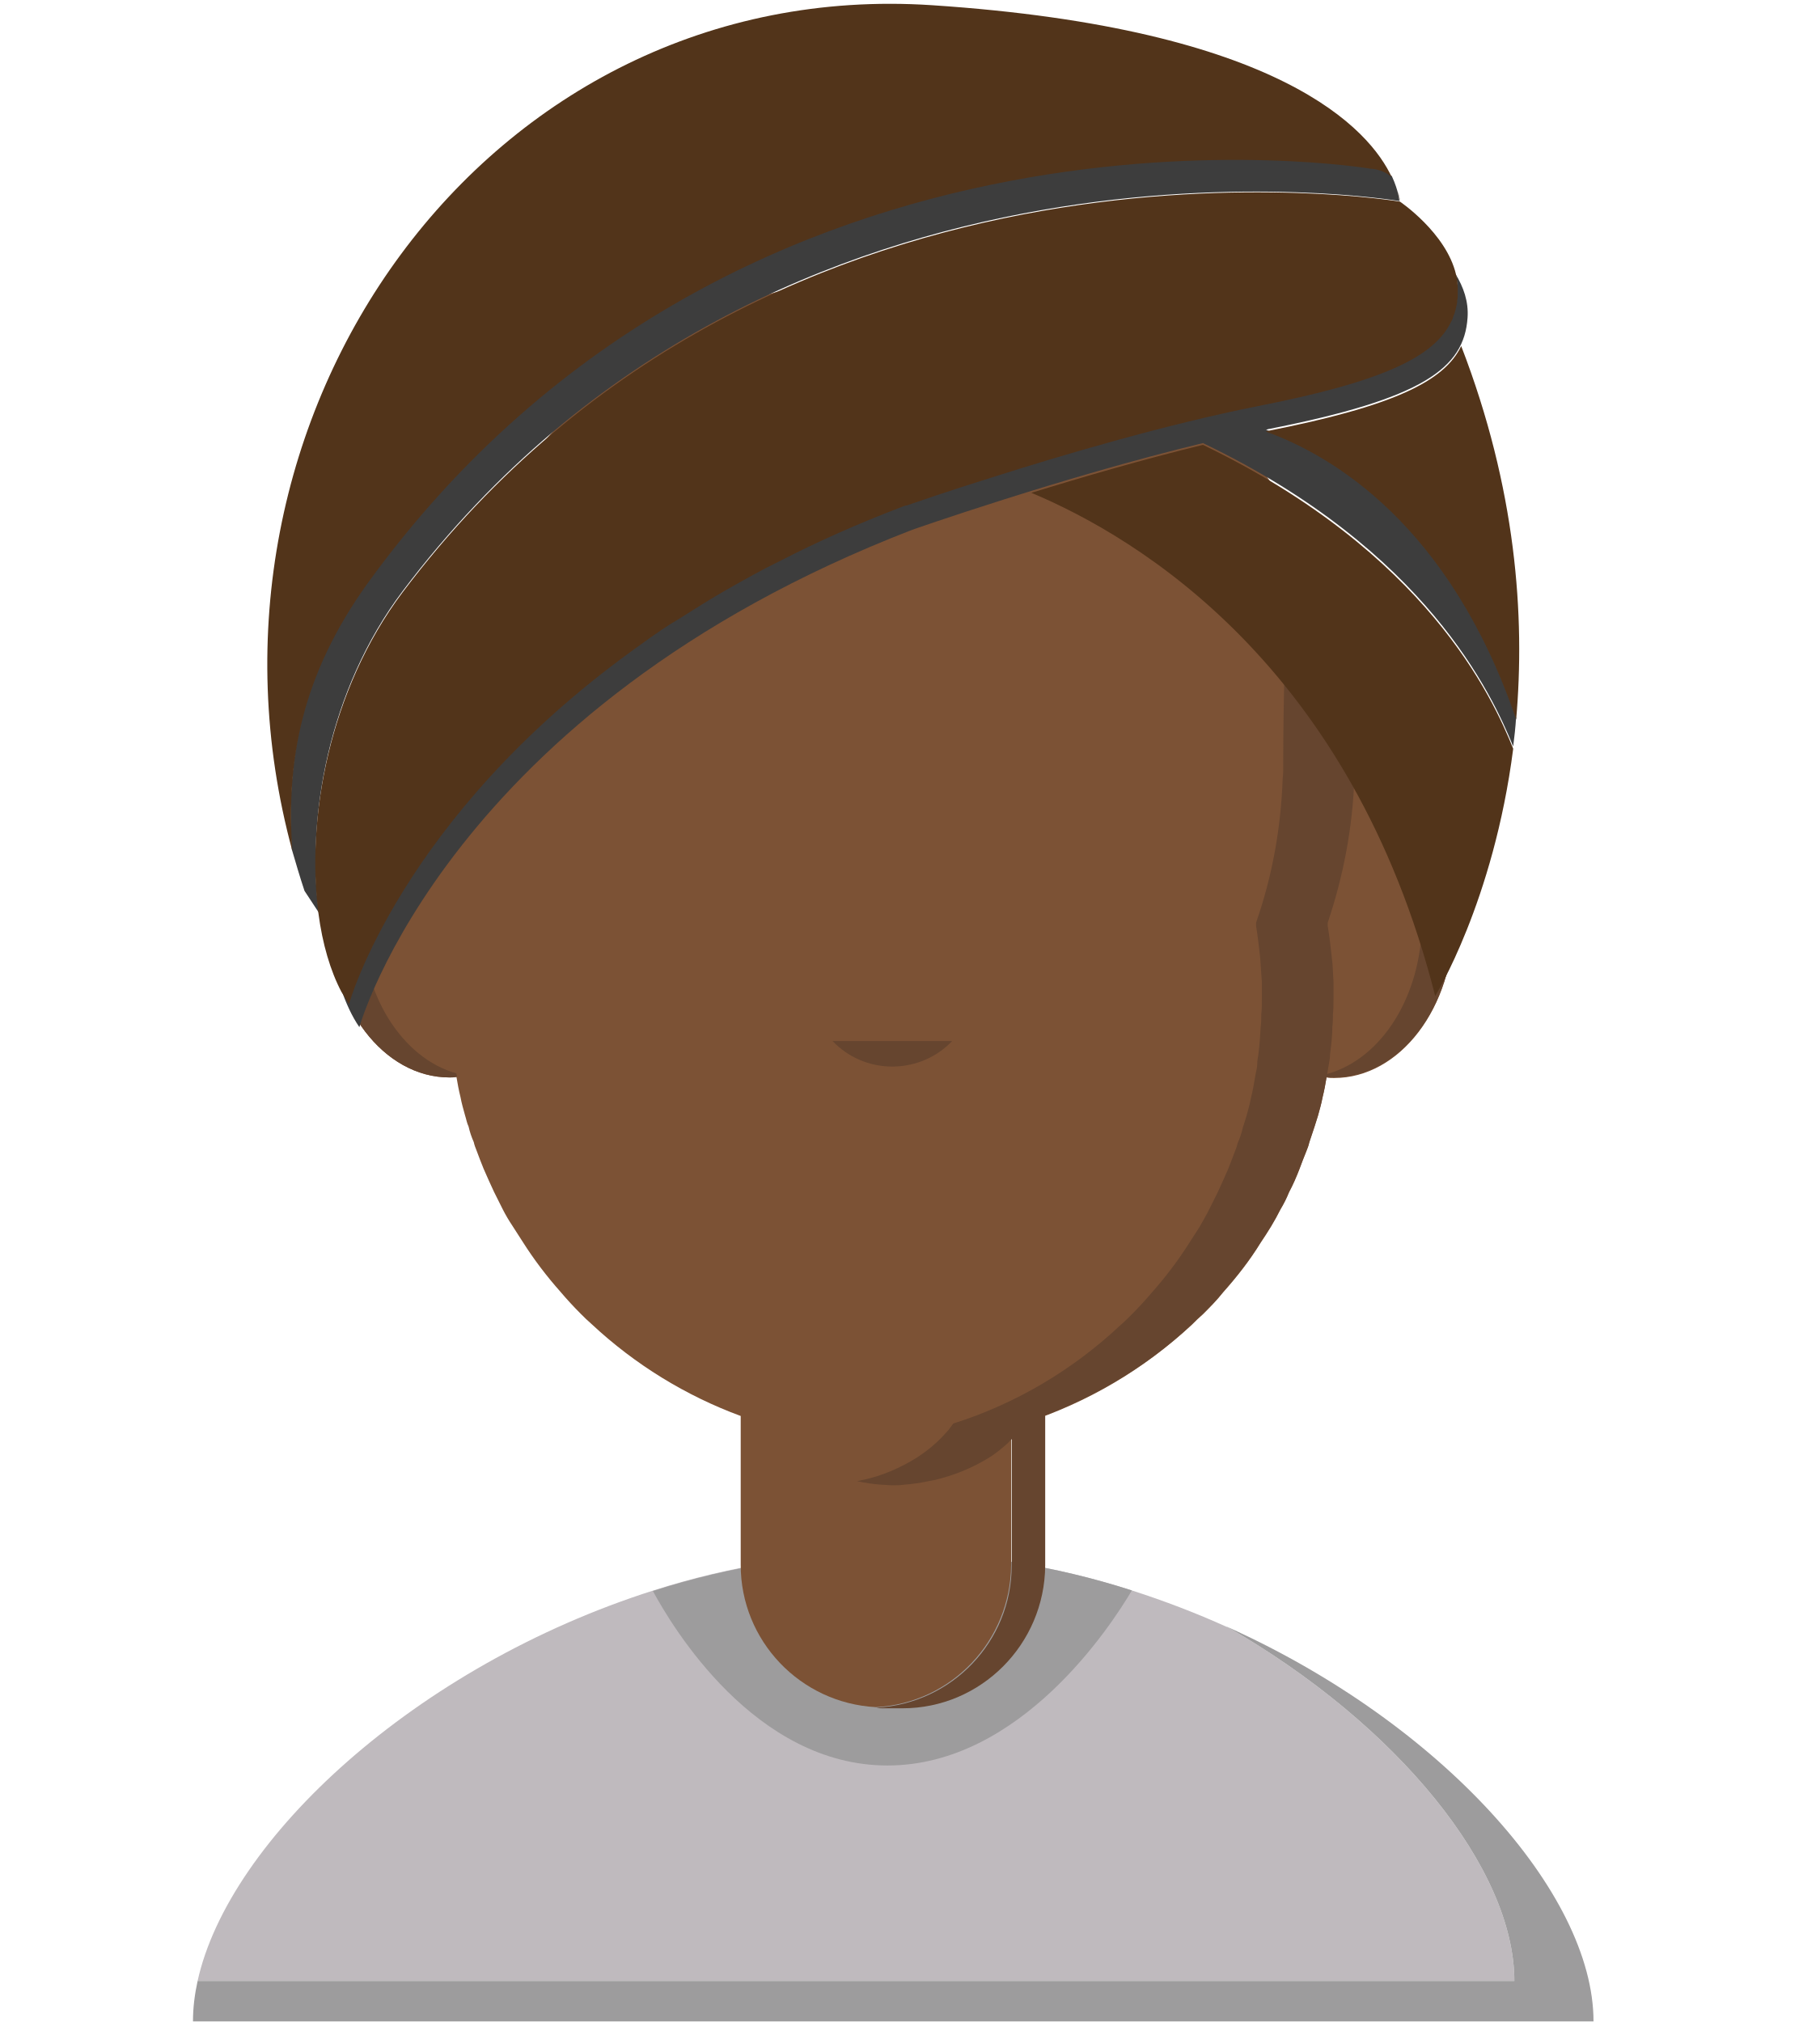
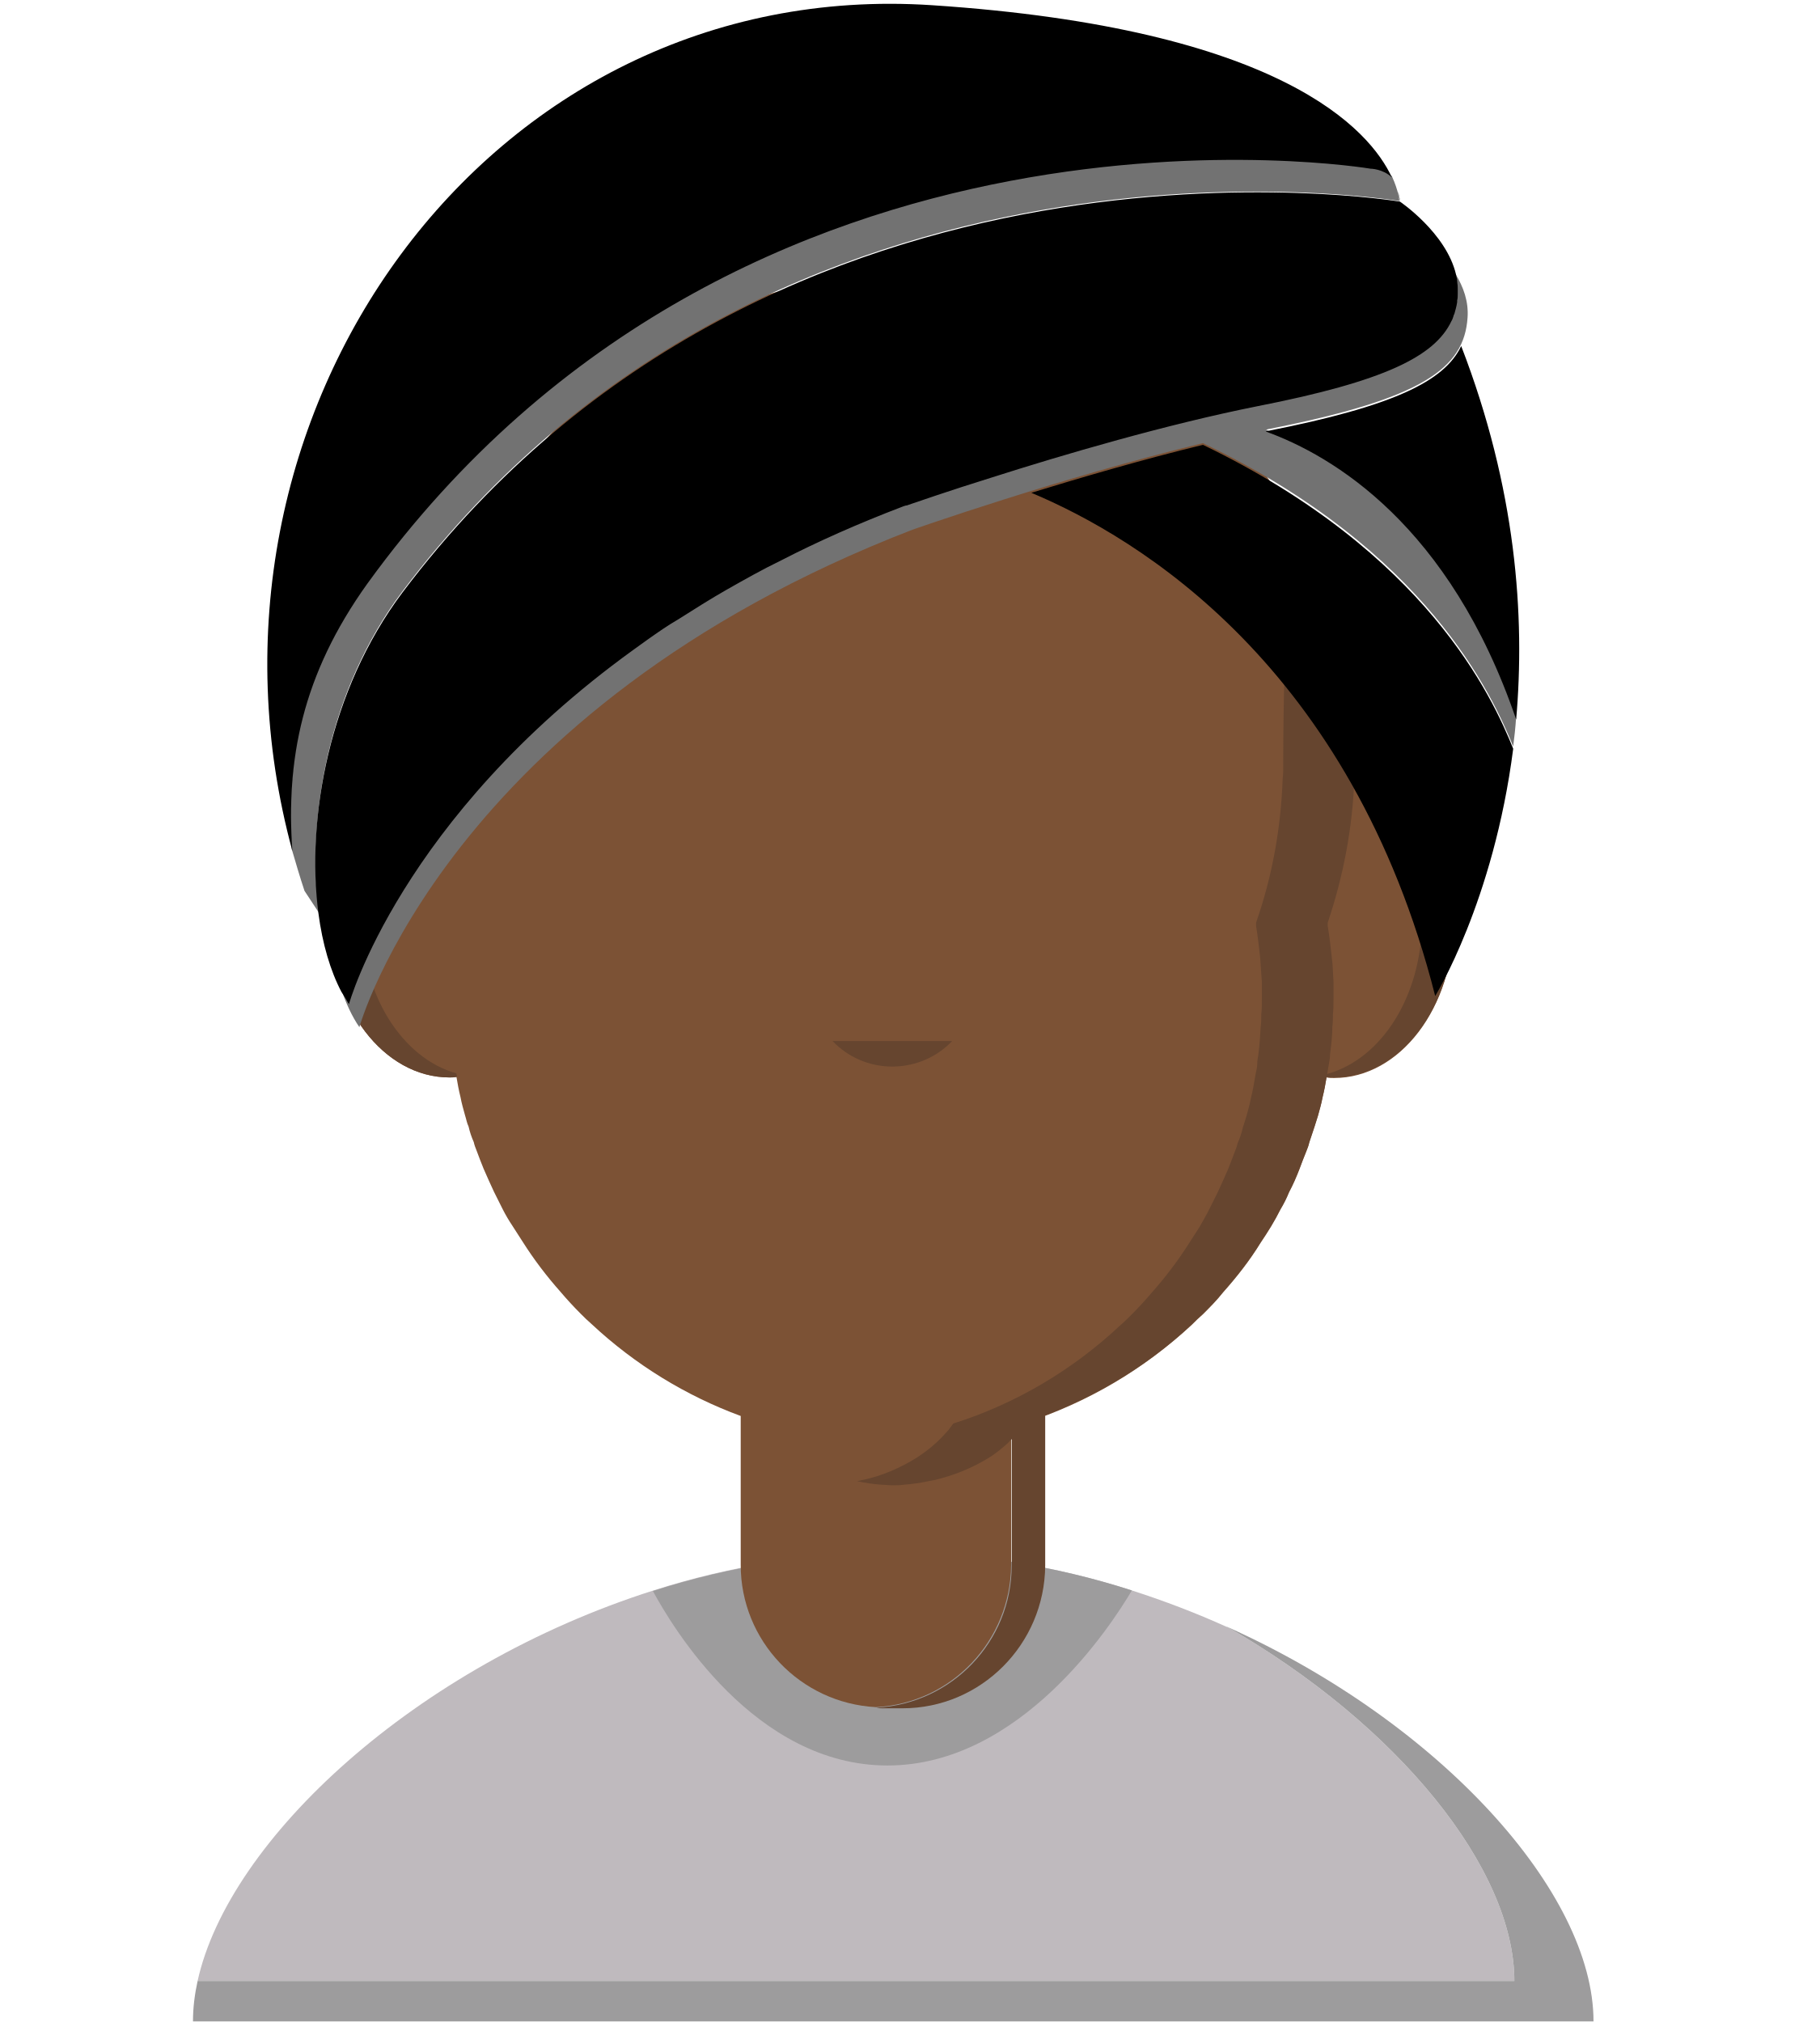
<svg xmlns="http://www.w3.org/2000/svg" version="1.1" id="adult20" x="0px" y="0px" viewBox="0 0 315 350" style="enable-background:new 0 0 315 350;" xml:space="preserve">
  <style type="text/css">
		.st0{fill:#BFBABE;}
		.st1{fill:#9D9C9D;}
		.st2{fill:#7C5235;}
		.st3{fill:#66452F;}
		.st4{fill:#3D3D3D;}
		.st5{fill:#52341A;}
		.st6{display:none;}
		.st7{display:inline;}
		.st9{fill:#727272;}
	</style>
  <path id="shirt" class="st0" d="M262.1,342.9H34.2c5.4-24.5,37.7-54.5,78.9-67.6c13.4-4.3,27.4-6.5,41.5-6.6c14,0.1,28,2.3,41.3,6.6  c5.6,1.8,11.1,3.9,16.4,6.3c0,0,0,0,0.1,0C242,298.6,262.1,323.5,262.1,342.9" />
  <path id="Tracé_9712_6_" class="st1" d="M275.8,349.9H33.4c0-2.4,0.3-4.7,0.8-7h227.9c0-19.4-20.1-44.3-49.7-61.3   C249.3,298.2,275.8,327.6,275.8,349.9" />
  <path id="Tracé_9714_6_" class="st1" d="M195.9,275.3c-3.6,6.1-19.3,30.3-42.3,30.3s-37.3-24.1-40.6-30.2   c13.4-4.3,27.4-6.5,41.5-6.6C168.6,268.8,182.6,271,195.9,275.3" />
  <path id="face" class="st2" d="M234.5,132.5L234.5,132.5L234.5,132.5L234.5,132.5c0-0.3,0-0.6,0-0.9c0-46.2-35.9-83.7-80.1-83.7  s-80.1,37.5-80.1,83.7c0,0.3,0,0.6,0,0.9l0,0l0,0c-9.8,2.2-17.2,13.3-17.2,26.8c0,15,9.3,27.2,20.7,27.2c0.4,0,0.8,0,1.2-0.1  c0.2,1.2,0.4,2.3,0.7,3.5c0.2,1.1,0.5,2.1,0.8,3.2c0.2,0.6,0.3,1.3,0.6,1.9c0.2,0.9,0.5,1.8,0.9,2.7c0.1,0.5,0.3,1,0.5,1.5  c0.4,1.1,0.8,2.1,1.2,3.1c0.6,1.4,1.2,2.7,1.8,4c0.5,1,1,2,1.5,3s1.1,2,1.7,2.9s1.2,1.9,1.8,2.8c1.9,3,4.1,5.9,6.5,8.6  c1.1,1.3,2.3,2.6,3.5,3.8c0.6,0.6,1.2,1.2,1.9,1.8c7.5,7,16.3,12.4,25.8,15.9v25.8c0,13.1,10.3,23.9,23.4,24.6  c13.1-0.7,23.3-11.5,23.4-24.6V249c0.5-0.5,0.9-0.9,1.4-1.4l0,0c0.1,0,0.1-0.1,0.1-0.1c0.3-0.4,0.6-0.8,0.9-1.2  c10.8-3.5,20.6-9.3,28.9-17c0.6-0.6,1.2-1.2,1.9-1.8c1.2-1.2,2.4-2.4,3.5-3.8c2.4-2.7,4.6-5.5,6.5-8.6c0.6-0.9,1.2-1.8,1.8-2.8  s1.1-1.9,1.6-2.9c0.6-1,1.1-2,1.5-3c0.7-1.3,1.3-2.7,1.8-4c0.4-1.1,0.8-2.1,1.2-3.1c0.2-0.5,0.4-1,0.5-1.5c0.3-0.9,0.6-1.8,0.9-2.7  c0.2-0.6,0.4-1.3,0.6-1.9c0.3-1.1,0.6-2.1,0.8-3.2c0.3-1.2,0.5-2.3,0.7-3.5l0,0c0.4,0.1,0.8,0.1,1.3,0.1c11.4,0,20.7-12.2,20.7-27.2  C251.7,145.9,244.2,134.7,234.5,132.5z" />
  <path id="Tracé_9710_6_" class="st3" d="M57.1,159.3c0,15,9.3,27.2,20.7,27.2c0.4,0,0.8,0,1.3-0.1c0-0.2-0.1-0.4-0.1-0.6   c-9.3-2.6-16.4-13.5-16.4-26.6c0-2.8,0.3-5.6,1-8.3c1.4-6.6,5.2-12.4,10.7-16.2c0-0.7-0.1-1.5-0.1-2.3l0,0   c-7.7,1.8-13.9,9-16.2,18.5C57.5,153.7,57.1,156.5,57.1,159.3" />
  <path class="st3" d="M250.7,151c-2.3-9.5-8.5-16.8-16.2-18.5l0,0c0,0.8,0,1.5-0.1,2.3c5.5,3.8,9.4,9.6,10.7,16.2   c0.7,2.7,1,5.5,1,8.3c0,13.1-7,24-16.4,26.6c0.1-0.6,0.2-1.2,0.3-1.7c0.1-0.6,0.2-1.1,0.2-1.7c0.2-1.6,0.4-3.2,0.4-4.8   c0.1-0.7,0.1-1.4,0.1-2.1c0.1-0.9,0.1-1.9,0.1-2.8s0-1.9,0-2.8c-0.1-1.4-0.1-2.9-0.3-4.3c-0.2-1.8-0.4-3.6-0.7-5.4v-0.4v-0.2   c2.7-8,4.3-16.4,4.6-24.9c0-0.7,0.1-1.5,0.1-2.3l0,0v-0.9c0-16.6-4.7-32.9-13.7-46.9c2.7,11,1.3,26.4,1.3,46.9v0.9l0,0   c0,0.8,0,1.5-0.1,2.3c-0.3,8.5-1.8,16.9-4.6,24.9v0.2v0.4c0.3,1.8,0.5,3.6,0.7,5.4c0.1,1.4,0.2,2.8,0.3,4.3c0,0.9,0,1.8,0,2.8   c0,0.9,0,1.9-0.1,2.8c0,0.7,0,1.4-0.1,2.1c-0.1,1.6-0.2,3.3-0.4,4.8c-0.1,0.6-0.2,1.1-0.2,1.7s-0.2,1.2-0.3,1.8l-0.1,0.6   c-0.2,1.2-0.4,2.3-0.7,3.5c-0.2,1.1-0.5,2.1-0.8,3.2c-0.2,0.6-0.4,1.3-0.6,1.9c-0.2,0.9-0.5,1.8-0.9,2.7c-0.1,0.5-0.3,1-0.5,1.5   c-0.4,1.1-0.8,2.1-1.2,3.1c-0.6,1.4-1.2,2.7-1.8,4c-0.5,1-1,2-1.5,3s-1.1,2-1.6,2.9c-0.6,0.9-1.2,1.9-1.8,2.8   c-1.9,3-4.1,5.9-6.5,8.6c-1.1,1.3-2.3,2.6-3.5,3.8c-0.6,0.6-1.2,1.2-1.9,1.8c-8.2,7.7-18.1,13.6-28.9,17c-0.3,0.4-0.6,0.8-0.9,1.2   l-0.1,0.1l0,0c-1.2,1.4-2.5,2.6-4,3.7c-0.4,0.3-0.9,0.6-1.3,0.9c-2.9,1.8-6.1,3.2-9.5,3.9l-0.9,0.2h0.1c1.4,0.3,2.8,0.5,4.2,0.6   c0.6,0,1.2,0.1,1.9,0.1s1.2,0,1.9-0.1c1.4-0.1,2.8-0.3,4.2-0.6c0.4-0.1,0.7-0.1,1.1-0.2c3.4-0.8,6.6-2.1,9.5-3.9   c0.5-0.3,0.9-0.6,1.3-0.9c0.9-0.7,1.8-1.4,2.6-2.3V271c0,13.1-10.3,23.9-23.4,24.6c0.4,0.1,0.8,0.1,1.2,0.1h3.3   c13.6,0,24.6-11.1,24.7-24.7v-26c9.4-3.6,18.1-8.9,25.4-15.8c0.6-0.6,1.2-1.2,1.9-1.8c1.2-1.2,2.4-2.4,3.5-3.8   c2.4-2.7,4.6-5.5,6.5-8.6c0.6-0.9,1.2-1.8,1.8-2.8s1.1-1.9,1.6-2.9c0.6-1,1.1-2,1.5-3c0.7-1.3,1.3-2.7,1.8-4   c0.4-1.1,0.8-2.1,1.2-3.1c0.2-0.5,0.4-1,0.5-1.5c0.3-0.9,0.6-1.8,0.9-2.7c0.2-0.6,0.4-1.3,0.6-1.9c0.3-1.1,0.6-2.1,0.8-3.2   c0.3-1.2,0.5-2.3,0.7-3.5l0,0c0.4,0.1,0.8,0.1,1.3,0.1c11.4,0,20.7-12.2,20.7-27.2C251.7,156.5,251.3,153.7,250.7,151z" />
  <path id="Tracé_9722_6_" class="st3" d="M144.1,180.2c5.4,5.7,14.5,5.9,20.2,0.5c0.2-0.2,0.3-0.3,0.5-0.5" />
-   <path id="hair-dark" class="st4" d="M69.7,102.3C56.8,119.4,53,141.8,55.2,158l-2.5-3.8c-0.8-2.4-1.5-4.8-2.2-7.2  c-1-15.7,1.6-30.4,13.1-46.3C128.8,10.7,237.2,29,237.2,29s2.1,0.1,3.7,1.5c1.2,2.6,1.3,4.3,1.3,4.3S134.4,16.5,69.7,102.3z   M262.4,124.2c-11.5-33.6-31.7-45.6-43.3-49.8c0.1,0,0.2,0,0.3-0.1c27-5.3,34-10.6,34.6-19.3c0.2-2.8-0.7-5.3-2.1-7.6  c0.3,1.1,0.4,2.2,0.3,3.3c-0.7,8.7-7.7,14-34.6,19.3c-27,5.3-61.5,17.4-61.5,17.4c-80.5,31.1-95.7,86.1-95.7,86.1  c-0.5-0.7-1-1.5-1.4-2.4c0.9,2.6,1.9,4.8,3.2,6.7c0,0,15.2-55,95.7-86.1c0,0,25.9-9.1,50.3-15c38.8,18.6,50.1,43.7,53.7,52.5  c0.2-1.6,0.4-3.3,0.5-5L262.4,124.2z" />
-   <path id="hair-light" class="st5" d="M50.6,147.3C30.2,72.2,84.2-4.2,161.3,0.9c60.5,4,75.8,21.6,79.6,29.8  c-1.6-1.5-3.7-1.5-3.7-1.5S128.8,10.9,63.6,101C52.2,116.9,49.5,131.6,50.6,147.3z M252.9,59.9c-2.9,6.1-11.7,10.4-33.5,14.7  c-0.1,0-0.2,0-0.3,0.1c11.6,4.2,31.8,16.2,43.3,49.8l0,0.2C264,106.6,262.4,84.5,252.9,59.9z M208.2,77c-10.3,2.5-20.9,5.6-29.7,8.3  c18.6,7.8,55.4,30,69.9,87.1c0,0,10.1-16.3,13.5-42.8C258.3,120.7,247,95.7,208.2,77z M59.6,172.5c0.3,0.4,0.5,0.9,0.8,1.3  c0,0,0,0,0,0c0,0,8.9-32.2,49.2-61.3c0.8-0.6,1.7-1.2,2.5-1.8c1.7-1.2,3.4-2.4,5.3-3.5c2.7-1.7,5.5-3.5,8.5-5.2c3-1.7,6-3.4,9.3-5  c6.4-3.3,13.4-6.4,21-9.3c0,0,0.2-0.1,0.6-0.2c0,0,0,0,0.1,0c1.8-0.6,7.2-2.5,14.6-4.8c0,0,0,0,0,0h0c12.5-4,30.6-9.3,46.2-12.4  c21.9-4.3,30.6-8.6,33.5-14.7c0.2-0.3,0.3-0.7,0.4-1c0-0.1,0-0.1,0.1-0.2c0.2-0.7,0.4-1.4,0.5-2.1c0-0.1,0-0.2,0-0.3  c0.1-0.4,0.1-0.7,0.1-1.1c0-0.3,0-0.6,0-0.9c0,0,0,0,0,0c0-0.8-0.1-1.7-0.3-2.5c0,0,0,0,0,0c-1.7-7.2-9.7-12.6-9.7-12.6  s0-0.7-0.4-1.8c0.3,1.1,0.4,1.8,0.4,1.8S134.4,16.7,69.7,102.5c-12.8,17-16.7,39.3-14.6,55.5c0.7,5.4,2.1,10.1,4,13.7  C59.3,172,59.5,172.3,59.6,172.5z" />
+   <path id="hair-dark" class="st9" d="M69.7,102.3C56.8,119.4,53,141.8,55.2,158l-2.5-3.8c-0.8-2.4-1.5-4.8-2.2-7.2  c-1-15.7,1.6-30.4,13.1-46.3C128.8,10.7,237.2,29,237.2,29s2.1,0.1,3.7,1.5c1.2,2.6,1.3,4.3,1.3,4.3S134.4,16.5,69.7,102.3z   M262.4,124.2c-11.5-33.6-31.7-45.6-43.3-49.8c0.1,0,0.2,0,0.3-0.1c27-5.3,34-10.6,34.6-19.3c0.2-2.8-0.7-5.3-2.1-7.6  c0.3,1.1,0.4,2.2,0.3,3.3c-0.7,8.7-7.7,14-34.6,19.3c-27,5.3-61.5,17.4-61.5,17.4c-80.5,31.1-95.7,86.1-95.7,86.1  c-0.5-0.7-1-1.5-1.4-2.4c0.9,2.6,1.9,4.8,3.2,6.7c0,0,15.2-55,95.7-86.1c0,0,25.9-9.1,50.3-15c38.8,18.6,50.1,43.7,53.7,52.5  c0.2-1.6,0.4-3.3,0.5-5L262.4,124.2z" />
+   <path id="hair-light" class="st8" d="M50.6,147.3C30.2,72.2,84.2-4.2,161.3,0.9c60.5,4,75.8,21.6,79.6,29.8  c-1.6-1.5-3.7-1.5-3.7-1.5S128.8,10.9,63.6,101C52.2,116.9,49.5,131.6,50.6,147.3z M252.9,59.9c-2.9,6.1-11.7,10.4-33.5,14.7  c-0.1,0-0.2,0-0.3,0.1c11.6,4.2,31.8,16.2,43.3,49.8l0,0.2C264,106.6,262.4,84.5,252.9,59.9z M208.2,77c-10.3,2.5-20.9,5.6-29.7,8.3  c18.6,7.8,55.4,30,69.9,87.1c0,0,10.1-16.3,13.5-42.8C258.3,120.7,247,95.7,208.2,77z M59.6,172.5c0.3,0.4,0.5,0.9,0.8,1.3  c0,0,0,0,0,0c0,0,8.9-32.2,49.2-61.3c0.8-0.6,1.7-1.2,2.5-1.8c1.7-1.2,3.4-2.4,5.3-3.5c2.7-1.7,5.5-3.5,8.5-5.2c3-1.7,6-3.4,9.3-5  c6.4-3.3,13.4-6.4,21-9.3c0,0,0.2-0.1,0.6-0.2c0,0,0,0,0.1,0c1.8-0.6,7.2-2.5,14.6-4.8c0,0,0,0,0,0h0c12.5-4,30.6-9.3,46.2-12.4  c21.9-4.3,30.6-8.6,33.5-14.7c0.2-0.3,0.3-0.7,0.4-1c0-0.1,0-0.1,0.1-0.2c0.2-0.7,0.4-1.4,0.5-2.1c0-0.1,0-0.2,0-0.3  c0.1-0.4,0.1-0.7,0.1-1.1c0-0.3,0-0.6,0-0.9c0,0,0,0,0,0c0-0.8-0.1-1.7-0.3-2.5c0,0,0,0,0,0c-1.7-7.2-9.7-12.6-9.7-12.6  s0-0.7-0.4-1.8c0.3,1.1,0.4,1.8,0.4,1.8S134.4,16.7,69.7,102.5c-12.8,17-16.7,39.3-14.6,55.5c0.7,5.4,2.1,10.1,4,13.7  C59.3,172,59.5,172.3,59.6,172.5z" />
  <g id="glasses" class="st6">
    <path class="st7" d="M74.8,142.4c2.8,2.7,3,10.5,3,10.5c2.8,22.3,13.3,27.7,30.4,27.7s20.8-3.8,25.7-7.6   c4.9-3.9,8.6-17.6,10.2-22.4c1.6-4.9,8.9-5.3,8.9-5.3s7.4,0.5,8.9,5.3c1.6,4.9,5.3,18.6,10.2,22.4c4.9,3.9,8.6,7.6,25.7,7.6   s27.5-5.4,30.4-27.7c0,0,0.3-7.8,3-10.5s4.1-2.7,4.1-4.9s4-5.7-7.2-6.5c-11.1-0.8-16.6-2-28.4-2c-11.9,0-30.7,0.1-33.9,3.3   c-3.2,3.2-7,4.1-13.6,4.1s-9-1-12.1-4.1s-22-3.3-33.9-3.3s-17.3,1.2-28.4,2s-7.2,4.3-7.2,6.5S72,139.7,74.8,142.4z M175,135.5   c10.2-3.1,35.2-4.1,46.3-0.5c0,0,4.5,1.2,4.4,7.4c-0.1,6.3-2.6,19.9-4.4,23.8s-3.6,11.2-23.9,11.8s-27.2-10.2-29.4-20   C165.7,148.4,164.8,138.6,175,135.5z M85.3,135.1c11-3.7,36.1-2.7,46.3,0.5s9.3,12.9,7.1,22.6c-2.2,9.8-9.1,20.5-29.4,20   c-20.3-0.6-22.1-7.8-23.9-11.8s-4.3-17.6-4.4-23.8C80.8,136.2,85.3,135.1,85.3,135.1z" />
    <path class="st7" d="M235.4,142.1c-1.7-5.6-5.3-9.7-10.6-12.1c-5.4-2.4-12.2-3.6-20.4-3.6c-11.2,0-23.1,2.3-25.9,3.5   c-0.1,0-0.2,0.1-0.4,0.1c-5.7,2.4-9.6,6.1-11.9,10.9c-11.4-4.5-22.8-1.5-27.2,0.1c-2.2-4.8-6.2-8.6-11.9-10.9   c-0.1-0.1-0.3-0.1-0.4-0.2c-2.8-1.2-14.6-3.5-25.8-3.5c-8.2,0-15,1.2-20.4,3.6c-5.3,2.4-8.9,6.5-10.6,12.1c-2.5-0.1-7-0.2-7,1.2   c0,1.3,3.7,2,6.3,2.3c0,0.1,0,0.1,0,0.2c-1,7.1,0.8,13.6,1.6,15.9v0.5L71,163c6.8,16.3,19,26,33.5,26h0.3c0.3,0,27-0.6,34.6-26.5   c1.7-5.9,2.2-11.3,1.4-15.9c3.6-1.3,13.9-4.3,23.9-0.1c-0.8,4.6-0.3,10.2,1.4,16.1c7.6,25.9,34.3,26.4,34.6,26.4h0.3   c14.5,0,26.7-9.7,33.4-26.1l0.2-0.6v-0.6c0.8-2.3,2.7-8.8,1.6-15.9c0-0.1,0-0.2,0-0.3c2.5-0.4,5.6-1.1,5.6-2.2   C241.8,142,238,141.9,235.4,142.1z M135.9,160.5c-6.3,21.2-27.4,22.6-31.1,22.6s-20.8,0.3-30.3-22.6c0,0-7.4-20.1,7.4-26.6   c14.7-6.5,41-1.2,43.7,0C128.4,135.1,142.2,139.4,135.9,160.5z M231.1,160.5c-9.4,22.9-26.5,22.6-30.3,22.6s-24.8-1.4-31.1-22.6   c-6.3-21.1,7.6-25.4,10.3-26.6c2.7-1.2,29-6.5,43.7,0C238.4,140.5,231.1,160.5,231.1,160.5z" />
    <path class="st7" d="M82.8,167.8c3.7,1.6,37.7,8.9,52.3,2.9c14.6-5.9,6.6-20.3,18.4-19.9c11.8-0.4,3.9,14,18.4,19.9   c14.6,5.9,48.5-1.4,52.3-2.9c3.7-1.6,3.6-10,4.7-12.6s6.5-4.3,6.5-4.3v-13.6c-7.8-3.7-47-1.8-56.5,0s-24.9,5.3-24.9,5.3   s-14.8-3.5-24.2-5.3s-49.8-3.7-55.3,0v13.6c0,0,3.8,1.8,5,4.3C80.8,157.8,79.1,166.2,82.8,167.8z M164.6,144.9   c2.9-2.3,22.5-8.1,53.4-5.7c1.7,0.1,5.6,1.3,5.7,3.8s0.1,16-0.7,17.8s-1.3,6-18.6,8.4s-31.8,0.5-35.5-4.5   C165.1,159.7,161.7,147.1,164.6,144.9z M83.4,143c0.1-2.5,4-3.7,5.7-3.8c31-2.4,50.5,3.4,53.5,5.7c2.9,2.3-0.6,14.9-4.3,19.9   s-18.3,6.9-35.5,4.5c-17.3-2.4-17.8-6.5-18.6-8.4C83.2,158.9,83.2,145.5,83.4,143z" />
  </g>
  <g id="facial-hair" class="st6">
    <path id="beard" class="st5 st7" d="M204.9,218.4c-11.8,8.4-31.8,8.5-37.3,0.4c-1.7-2.5-1.8-5.5-1.5-8c-1.8,0.2-6.8,0.3-11.8,0.3   s-10.1-0.1-11.8-0.3c0.3,2.4,0.1,5.1-1.4,7.5c-5.5,8.4-27.9,9.5-38.4-0.7c-12.9-12.5-14.2-48.2-17.9-60.8c-0.1-0.2-0.2-0.7-0.3-0.7   c-2.3-0.2-9.6,54.9,2.8,69.3c1.6,2.5,11.7,18.6,23.7,26.2c0.4-1.4-1-2.4-0.5-3.7c5.7,8.5,11.4,11.9,21.3,16.9c-1-2.3,0,0-0.7-2.3   c4.7,7.9,22.5,12.5,23.3,12.4c0.8,0.1,18.6-4.5,23.3-12.4c-0.7,2.3,0.4,0-0.7,2.3c9.9-5,15.5-8.4,21.2-16.9   c0.5,1.3-0.9,2.3-0.5,3.7c12-7.7,21.1-22.4,23.7-26.2c13.2-15.3,5.8-55.7,3.9-64.9c0-0.1-0.2-1-0.5-1.1   C222.4,159.2,226.1,203.2,204.9,218.4z" />
    <path id="mustache" class="st5 st7" d="M177.6,186.9c-6.5-1.1-17.4-2.6-23.5,1.2c-6.1-3.8-17.1-2.3-23.5-1.2c-8.1,1.2-13.9,7.6-20,13.4   c-2.4,2.3-5,4.6-8.3,5.9c5.3,3.4,21.3-2.3,24.1-4c-0.3,0.9-0.2,2.4-0.5,3.2c4.1,1,10.4-2.6,13.4-6.1c-0.3,1.3-0.1,3.2-0.8,4.6   c3.6,0.6,14.1-2.4,15.5-4.1c1.4,1.8,12,4.8,15.5,4.1c-0.6-1.3-0.5-3.2-0.8-4.6c3.1,3.4,9.3,7.1,13.4,6.1c-0.3-0.9-0.2-2.4-0.5-3.2   c2.8,1.7,18.8,7.4,24.1,4c-3.2-1.3-5.9-3.6-8.3-5.9C191.5,194.5,185.7,188.1,177.6,186.9z" />
    <g id="mustache-beard" class="st7">
      <path class="st5" d="M204.9,218.4c-11.8,8.4-31.8,8.5-37.3,0.4c-1.7-2.5-1.8-5.5-1.5-8c-1.8,0.2-6.8,0.3-11.8,0.3    s-10.1-0.1-11.8-0.3c0.3,2.4,0.1,5.1-1.4,7.5c-5.5,8.4-27.9,9.5-38.4-0.7c-12.9-12.5-14.2-48.2-17.9-60.8    c-0.1-0.2-0.2-0.7-0.3-0.7c-2.3-0.2-9.6,54.9,2.8,69.3c1.6,2.5,11.7,18.6,23.7,26.2c0.4-1.4-1-2.4-0.5-3.7    c5.7,8.5,11.4,11.9,21.3,16.9c-1-2.3,0,0-0.7-2.3c4.7,7.9,22.5,12.5,23.3,12.4c0.8,0.1,18.6-4.5,23.3-12.4c-0.7,2.3,0.4,0-0.7,2.3    c9.9-5,15.5-8.4,21.2-16.9c0.5,1.3-0.9,2.3-0.5,3.7c12-7.7,21.1-22.4,23.7-26.2c13.2-15.3,5.8-55.7,3.9-64.9c0-0.1-0.2-1-0.5-1.1    C222.4,159.2,226.1,203.2,204.9,218.4z" />
      <path class="st5" d="M177.6,186.9c-6.5-1.1-17.4-2.6-23.5,1.2c-6.1-3.8-17.1-2.3-23.5-1.2c-8.1,1.2-13.9,7.6-20,13.4    c-2.4,2.3-5,4.6-8.3,5.9c5.3,3.4,21.3-2.3,24.1-4c-0.3,0.9-0.2,2.4-0.5,3.2c4.1,1,10.4-2.6,13.4-6.1c-0.3,1.3-0.1,3.2-0.8,4.6    c3.6,0.6,14.1-2.4,15.5-4.1c1.4,1.8,12,4.8,15.5,4.1c-0.6-1.3-0.5-3.2-0.8-4.6c3.1,3.4,9.3,7.1,13.4,6.1c-0.3-0.9-0.2-2.4-0.5-3.2    c2.8,1.7,18.8,7.4,24.1,4c-3.2-1.3-5.9-3.6-8.3-5.9C191.5,194.5,185.7,188.1,177.6,186.9z" />
    </g>
  </g>
</svg>
